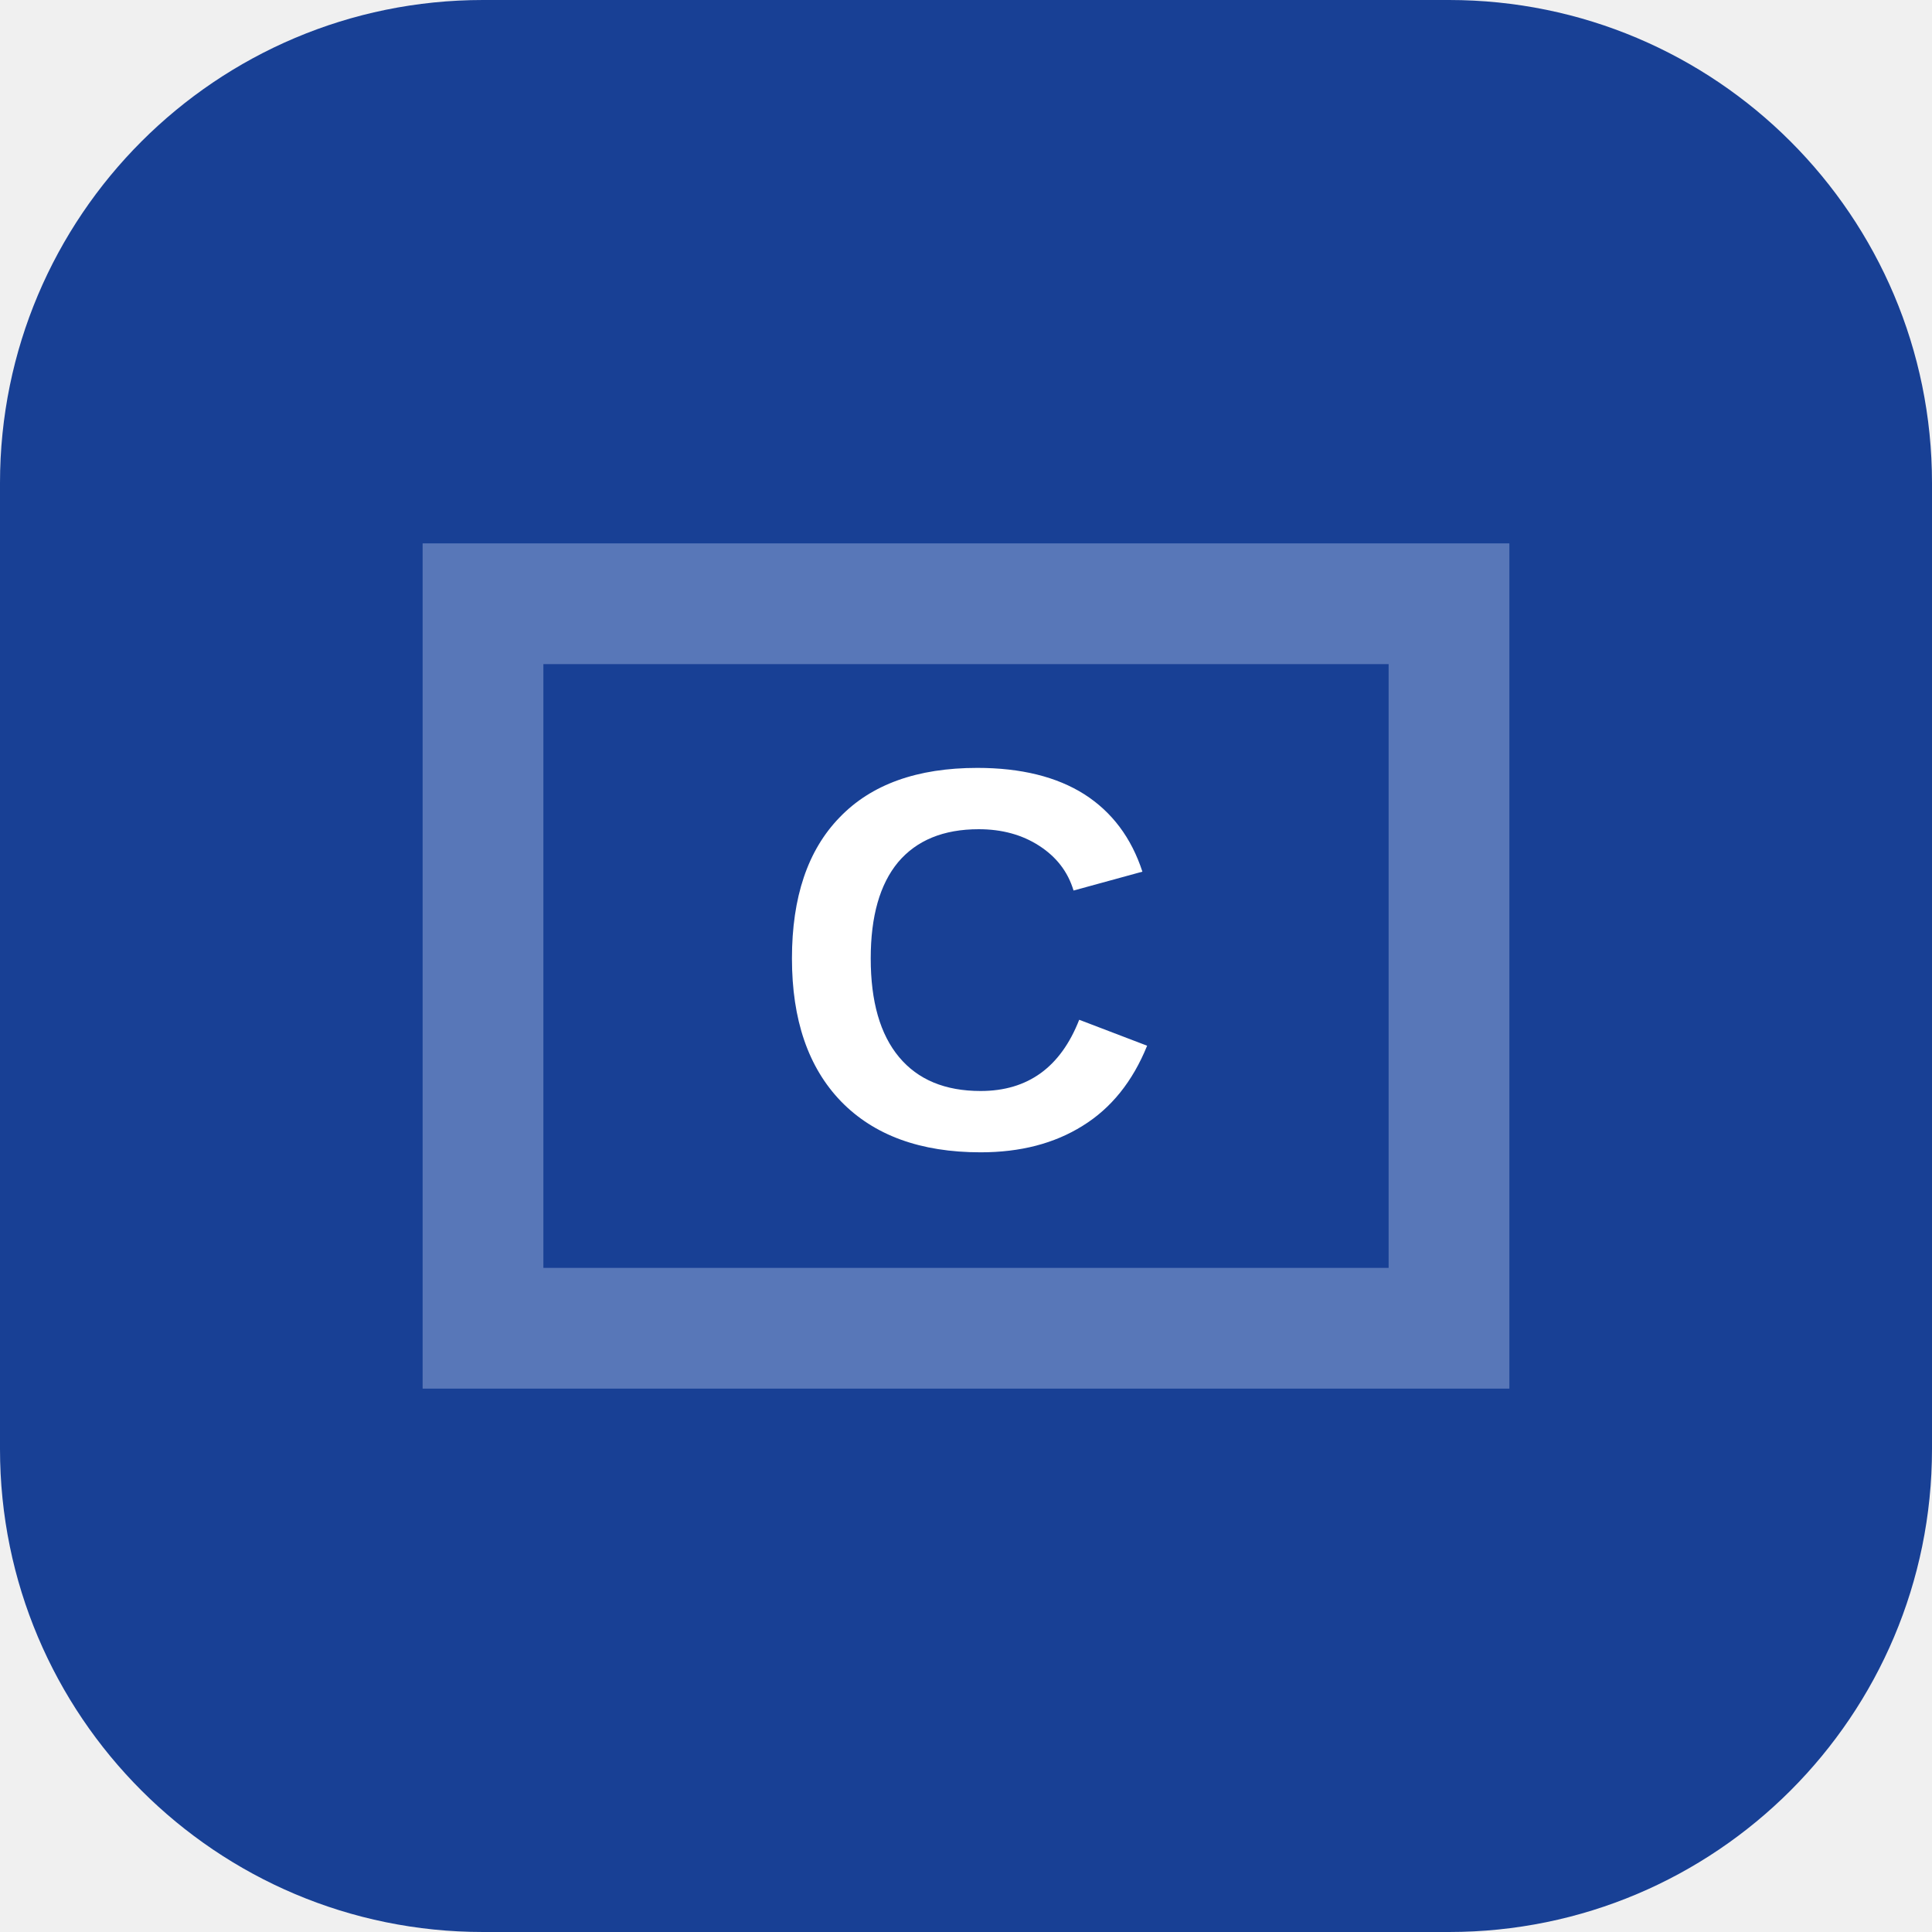
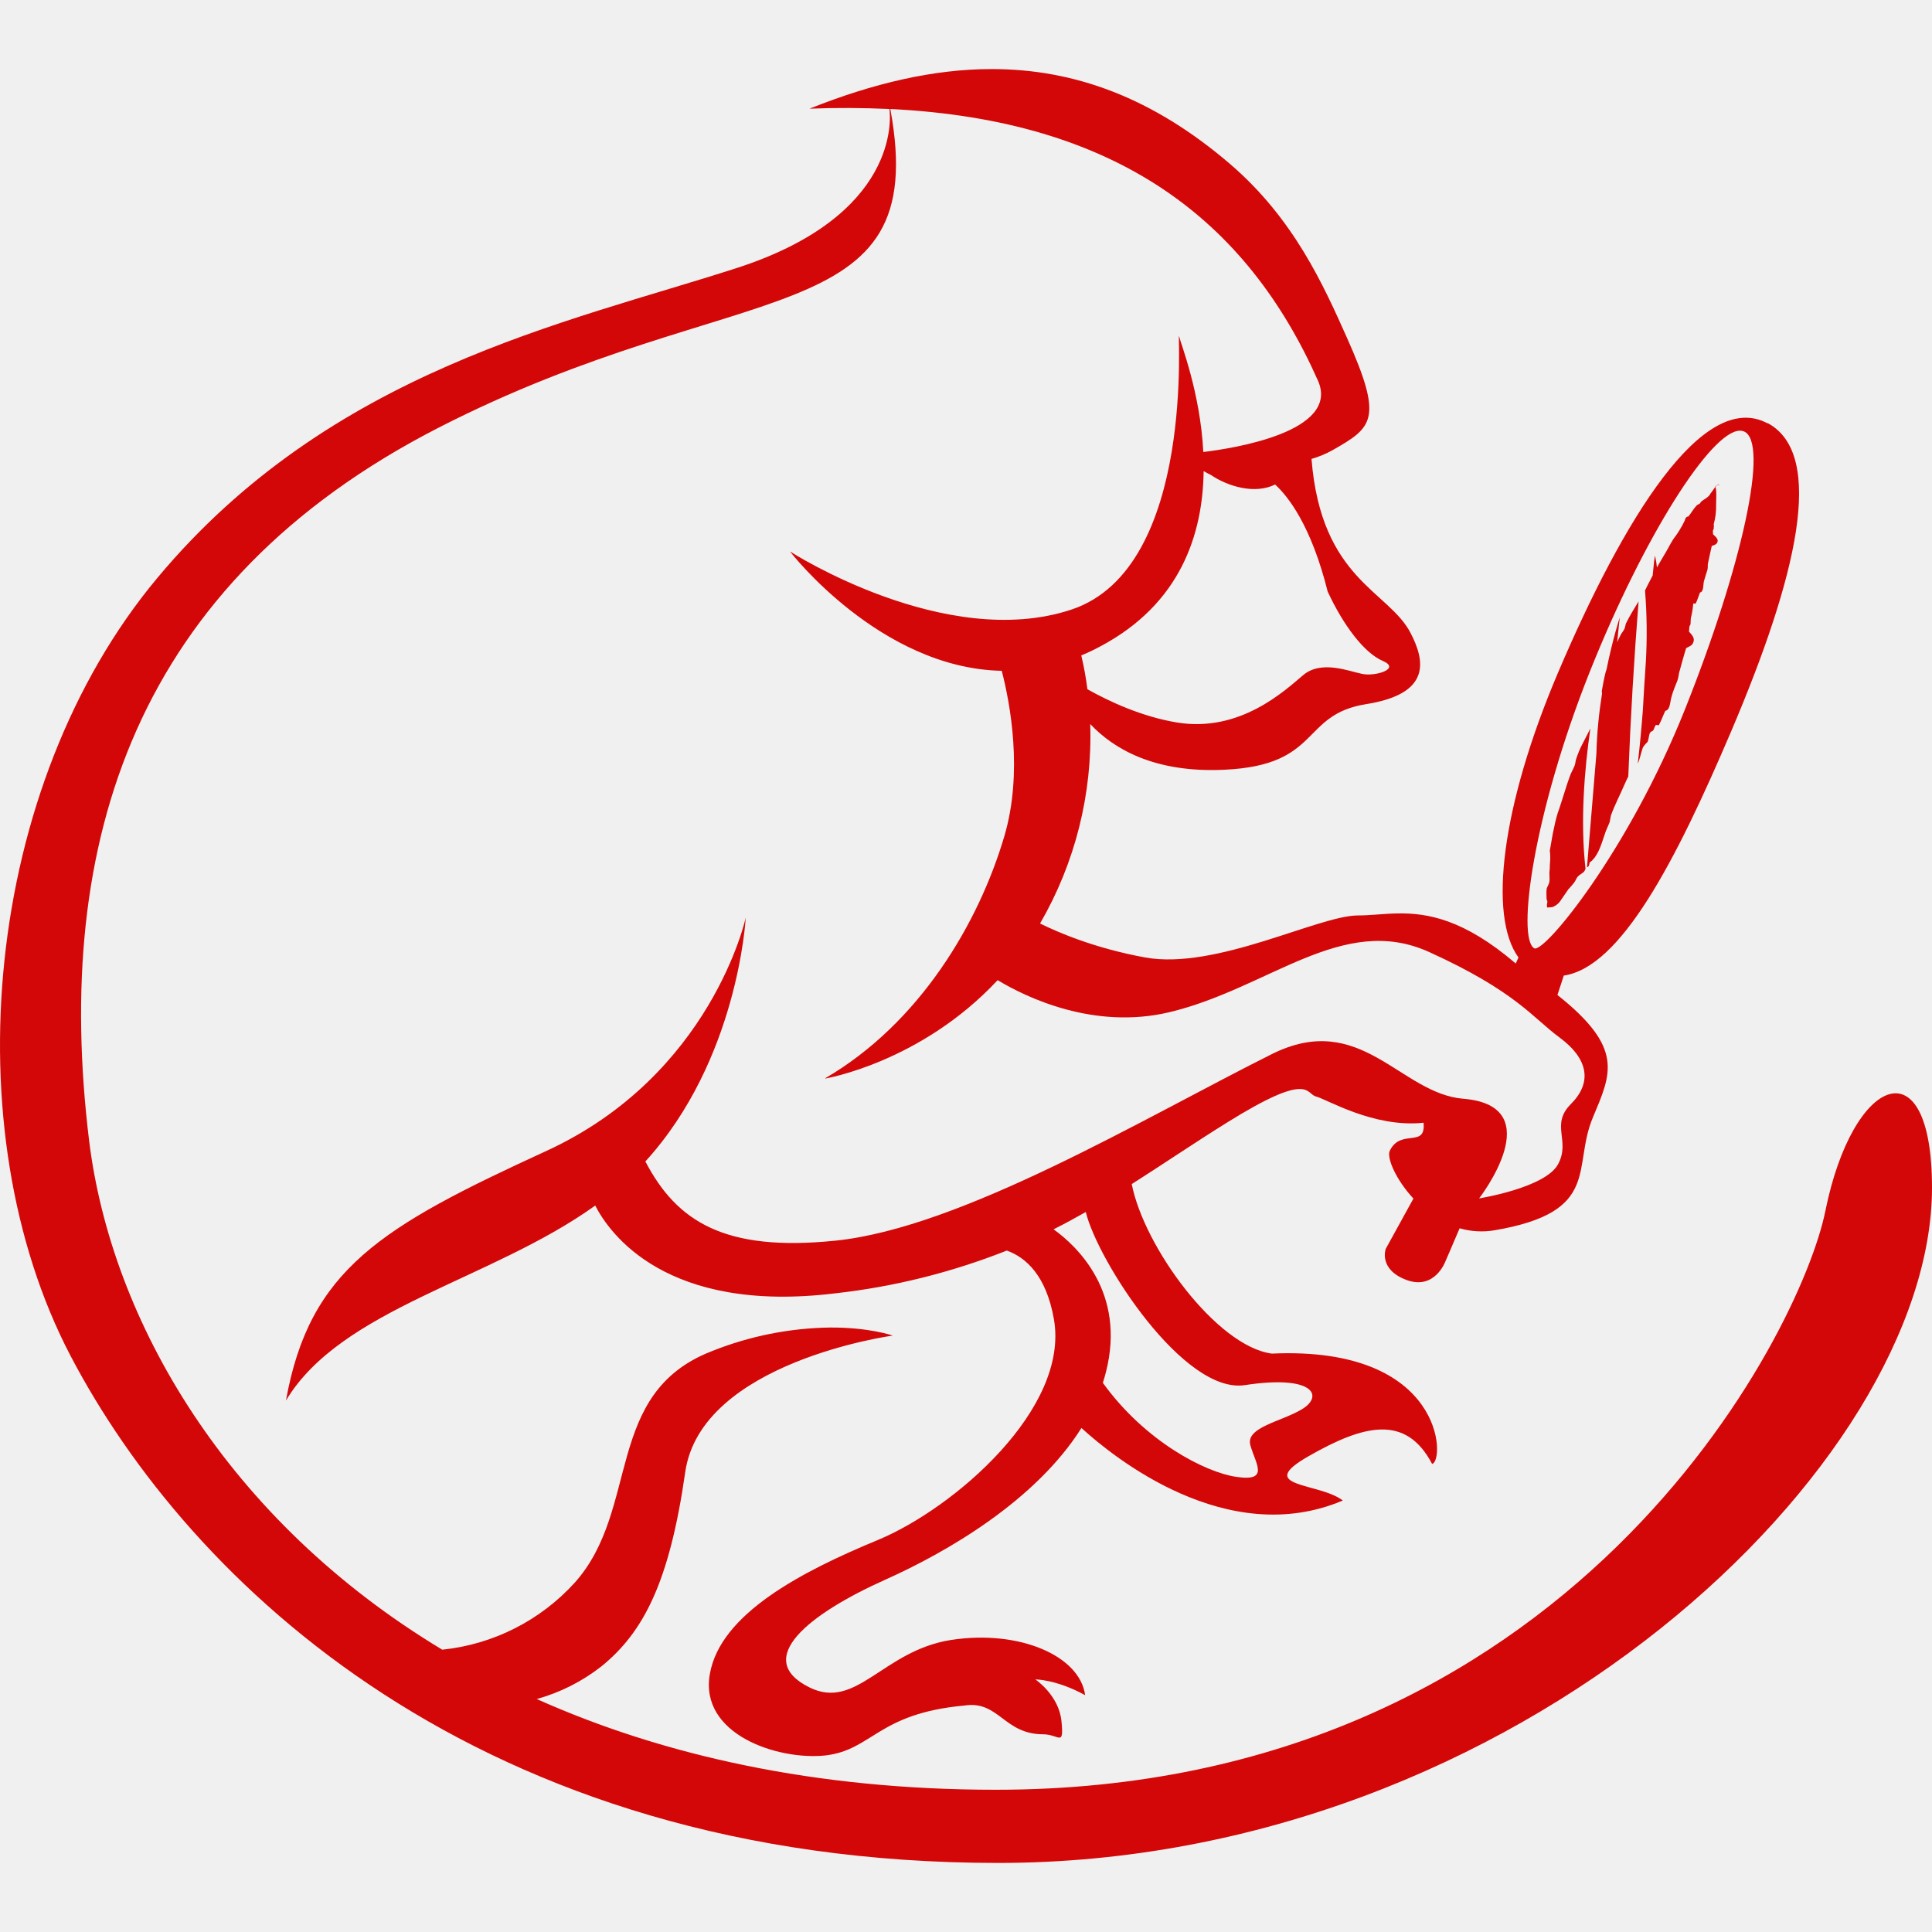
- <svg xmlns="http://www.w3.org/2000/svg" viewBox="0 0 64 64" role="img" aria-label="CodeMirror icon">
-   <rect width="64" height="64" rx="16" fill="hsl(221 72% 34%)" />
-   <path d="M14 46V18h36v28H14Zm4-4h28V22H18v20Z" fill="hsl(221 72% 88%)" opacity="0.36" />
-   <text x="32" y="38" text-anchor="middle" font-family="Arial, Helvetica, sans-serif" font-size="18" font-weight="700" fill="white">C</text>
+ <svg xmlns="http://www.w3.org/2000/svg" fill="#D30707" role="img" viewBox="0 0 24 24">
+   <path d="M12.313.858c1.044-.002 2.016.364 2.966 1.178.799.685 1.167 1.52 1.453 2.159.455 1.018.321 1.112-.18 1.398a1.27 1.27 0 0 1-.26.108c.12 1.502.962 1.637 1.232 2.165.176.34.262.752-.553.881-.819.13-.552.76-1.763.815-.864.041-1.372-.257-1.665-.568a4.639 4.639 0 0 1-.623 2.478c.21.104.67.306 1.305.422.881.16 2.155-.522 2.644-.522.153 0 .313-.022.49-.025.374-.007.827.072 1.47.622l.034-.075c-.376-.515-.212-1.885.49-3.535.811-1.904 1.803-3.534 2.606-3.099v-.004c.725.392.36 1.916-.45 3.82-.697 1.636-1.377 2.939-2.083 3.043l-.079.241c.834.662.667.978.441 1.52-.262.619.114 1.175-1.222 1.403a.969.969 0 0 1-.434-.025c-.098.232-.177.412-.177.412s-.13.357-.478.232c-.357-.13-.263-.388-.263-.388l.344-.625c-.214-.231-.327-.492-.297-.586.133-.294.455-.031.423-.356-.619.066-1.206-.294-1.336-.326-.13-.031-.066-.325-1.109.326-.414.258-.794.517-1.18.762.153.784 1.057 2.016 1.74 2.106 2.152-.098 2.152 1.34 1.991 1.37-.325-.618-.846-.489-1.532-.097s.13.325.423.552c-1.437.608-2.848-.537-3.247-.901-.568.903-1.673 1.543-2.438 1.885-.944.423-1.65.983-.944 1.336.588.294.913-.455 1.763-.588.846-.13 1.599.196 1.665.686-.356-.196-.619-.196-.619-.196s.294.196.325.52c.032.326-.03.162-.227.162-.49 0-.552-.424-.98-.357-1.077.098-1.14.552-1.727.62-.588.062-1.567-.26-1.434-1.012.13-.748 1.14-1.273 2.088-1.665.944-.392 2.382-1.63 2.186-2.743-.096-.546-.351-.768-.585-.852-.683.27-1.4.45-2.13.531-2.1.257-2.804-.742-2.983-1.09-1.302.933-3.153 1.275-3.842 2.422.294-1.63 1.175-2.155 3.232-3.099 2.052-.942 2.478-2.891 2.48-2.901v-.006.006c-.002.03-.101 1.773-1.247 3.03.39.746.984 1.125 2.36.984 1.567-.16 3.828-1.52 5.419-2.316 1.109-.556 1.598.49 2.382.553 1.09.09.196 1.238.196 1.238s.819-.13.98-.423c.16-.294-.099-.49.16-.749.262-.262.227-.556-.145-.83-.33-.243-.537-.568-1.614-1.058-1.078-.49-1.994.454-3.233.748-.932.22-1.77-.183-2.129-.399-.956 1.024-2.141 1.222-2.141 1.222v-.004c1.175-.686 1.908-1.931 2.225-3.009.234-.795.07-1.655-.033-2.052-1.51-.03-2.627-1.478-2.627-1.478h.004s1.924 1.238 3.49.717c1.564-.521 1.305-3.554 1.337-3.393.015.078.262.692.3 1.436.367-.044 1.705-.25 1.424-.887-.884-1.99-2.486-3.235-5.312-3.374.518 2.805-1.864 2.038-5.616 3.961C1.687 7.243.653 10.448 1.107 14.17c.277 2.245 1.718 4.716 4.387 6.323a2.58 2.58 0 0 0 1.647-.834c.815-.913.356-2.35 1.696-2.872a4.109 4.109 0 0 1 1.472-.296c.491-.003.781.1.781.1s-2.382.325-2.578 1.697c-.196 1.371-.52 1.99-1.042 2.413-.238.186-.51.324-.802.405 1.564.7 3.462 1.127 5.703 1.127 7.15 0 10-5.673 10.305-7.193.34-1.681 1.324-2.08 1.324-.286 0 3.428-5.136 8.388-11.601 8.388-6.465 0-10.054-3.495-11.523-6.3C-.594 14.032-.2 9.758 1.954 7.18c2.154-2.582 5.081-3.166 7.2-3.851 2.017-.653 1.91-1.86 1.895-1.975-.33-.015-.662-.017-.993-.004.796-.318 1.543-.491 2.257-.492zm9.299 4.492c-.358.006-1.19 1.31-1.863 2.994-.705 1.77-.909 3.314-.69 3.436.122.067 1.168-1.203 1.873-2.97.706-1.77 1.054-3.326.729-3.452a.126.126 0 0 0-.05-.008zm-6.66.502c-.01.779-.283 1.647-1.284 2.178-.08.043-.158.08-.236.112a3.9 3.9 0 0 1 .076.42c.27.151.672.34 1.112.413.784.129 1.34-.396 1.568-.588.227-.192.572-.047.732-.016.16.036.486-.062.259-.16-.231-.098-.49-.44-.686-.862-.208-.833-.5-1.19-.653-1.33-.248.122-.579.029-.8-.12-.03-.015-.06-.03-.088-.047zm6.396.166h.014l-.036.014c-.006.004-.01.01-.015.016.016.07.007.146.007.225a.806.806 0 0 1-.03.24c.006.015 0 .04 0 .059-.019.024-.004.044-.009.064.03.029.074.063.054.102-.01.025-.04.035-.069.044-.014.07-.034.147-.049.226 0 .02 0 .049-.004.068-.015.05-.03.093-.045.147-.01.044 0 .128-.048.137-.02.05-.03.089-.054.138-.01.004-.02-.005-.03 0v.001a1.04 1.04 0 0 1-.03.18c0 .02-.004.054-.004.078-.025.034-.01.059-.02.088.035.04.079.079.054.137-.014.04-.054.05-.088.069-.03.093-.059.206-.088.308-.005.03-.01.064-.02.094-.024.063-.054.127-.073.2-.02.06-.015.167-.078.177-.03.063-.045.112-.079.176-.015.01-.024-.005-.039 0-.015.02-.02.049-.034.069-.01.01-.025.01-.035.024-.02.03-.014.073-.034.118a.318.318 0 0 0-.054.063l-.005.01c-.023.062-.034.136-.062.196.023-.197.045-.426.063-.662.009-.17.022-.382.037-.599a6.43 6.43 0 0 0-.01-.89l.031-.063.064-.123c.014-.151.026-.256.03-.24a.95.95 0 0 1 .023.14c.035-.061.071-.124.113-.193.04-.069.074-.142.118-.196.03-.04.078-.117.113-.19.01-.025.01-.05.048-.055.035-.044.064-.098.103-.137.01-.01.025-.015.035-.02.01-.01.014-.024.029-.034.024-.02.069-.039.098-.078.005-.01.01-.02.02-.03.012-.015.03-.045.05-.068l-.001-.01.017-.006a.062.062 0 0 1 .022-.014zm-.993 1.453c-.057.724-.1 1.45-.128 2.175a1.87 1.87 0 0 0-.045.095c-.049.117-.122.254-.171.391l-.015.079c-.02.054-.049.107-.064.161-.03.084-.068.23-.147.309-.004.01-.024.02-.034.03-.01.014-.005.034-.02.053l-.017.011.117-1.412c.006-.26.033-.515.07-.746l-.003-.032c.015-.083.025-.147.049-.24l.01-.03c.078-.384.164-.645.164-.645l-.032.308c.012-.028.025-.056.04-.084.014-.03.038-.054.053-.088.005-.015.01-.04.015-.059.046-.095.102-.184.158-.276zm-.599 1.579c-.073.505-.127 1.15-.06 1.744-.006.011-.01.023-.018.034-.025.024-.06.039-.084.068-.014.02-.024.05-.044.074a.98.98 0 0 1-.068.078l-.088.128a.212.212 0 0 1-.098.088c-.02.01-.05.005-.074.01-.014-.02 0-.05 0-.074 0-.01-.01-.024-.01-.034 0-.03-.004-.084 0-.113 0-.03.025-.054.035-.098.005-.034 0-.073 0-.112 0-.015.005-.035.005-.06 0-.029 0-.043.004-.083a.598.598 0 0 0-.004-.132c.02-.103.029-.186.058-.308.01-.054.035-.152.06-.216.019-.063.043-.127.063-.196.02-.068.044-.137.068-.205.015-.044.04-.084.06-.133.009-.024.009-.053.019-.083.02-.059.044-.122.073-.176l.083-.162zm-6.268 6.006c-.13.074-.263.146-.4.215.283.203.905.778.65 1.775a2.183 2.183 0 0 1-.038.132c.525.729 1.273 1.112 1.657 1.168.42.063.239-.164.176-.391-.066-.228.392-.294.65-.455.26-.164.13-.423-.716-.294-.762.12-1.833-1.545-1.979-2.15Z" />
</svg>
